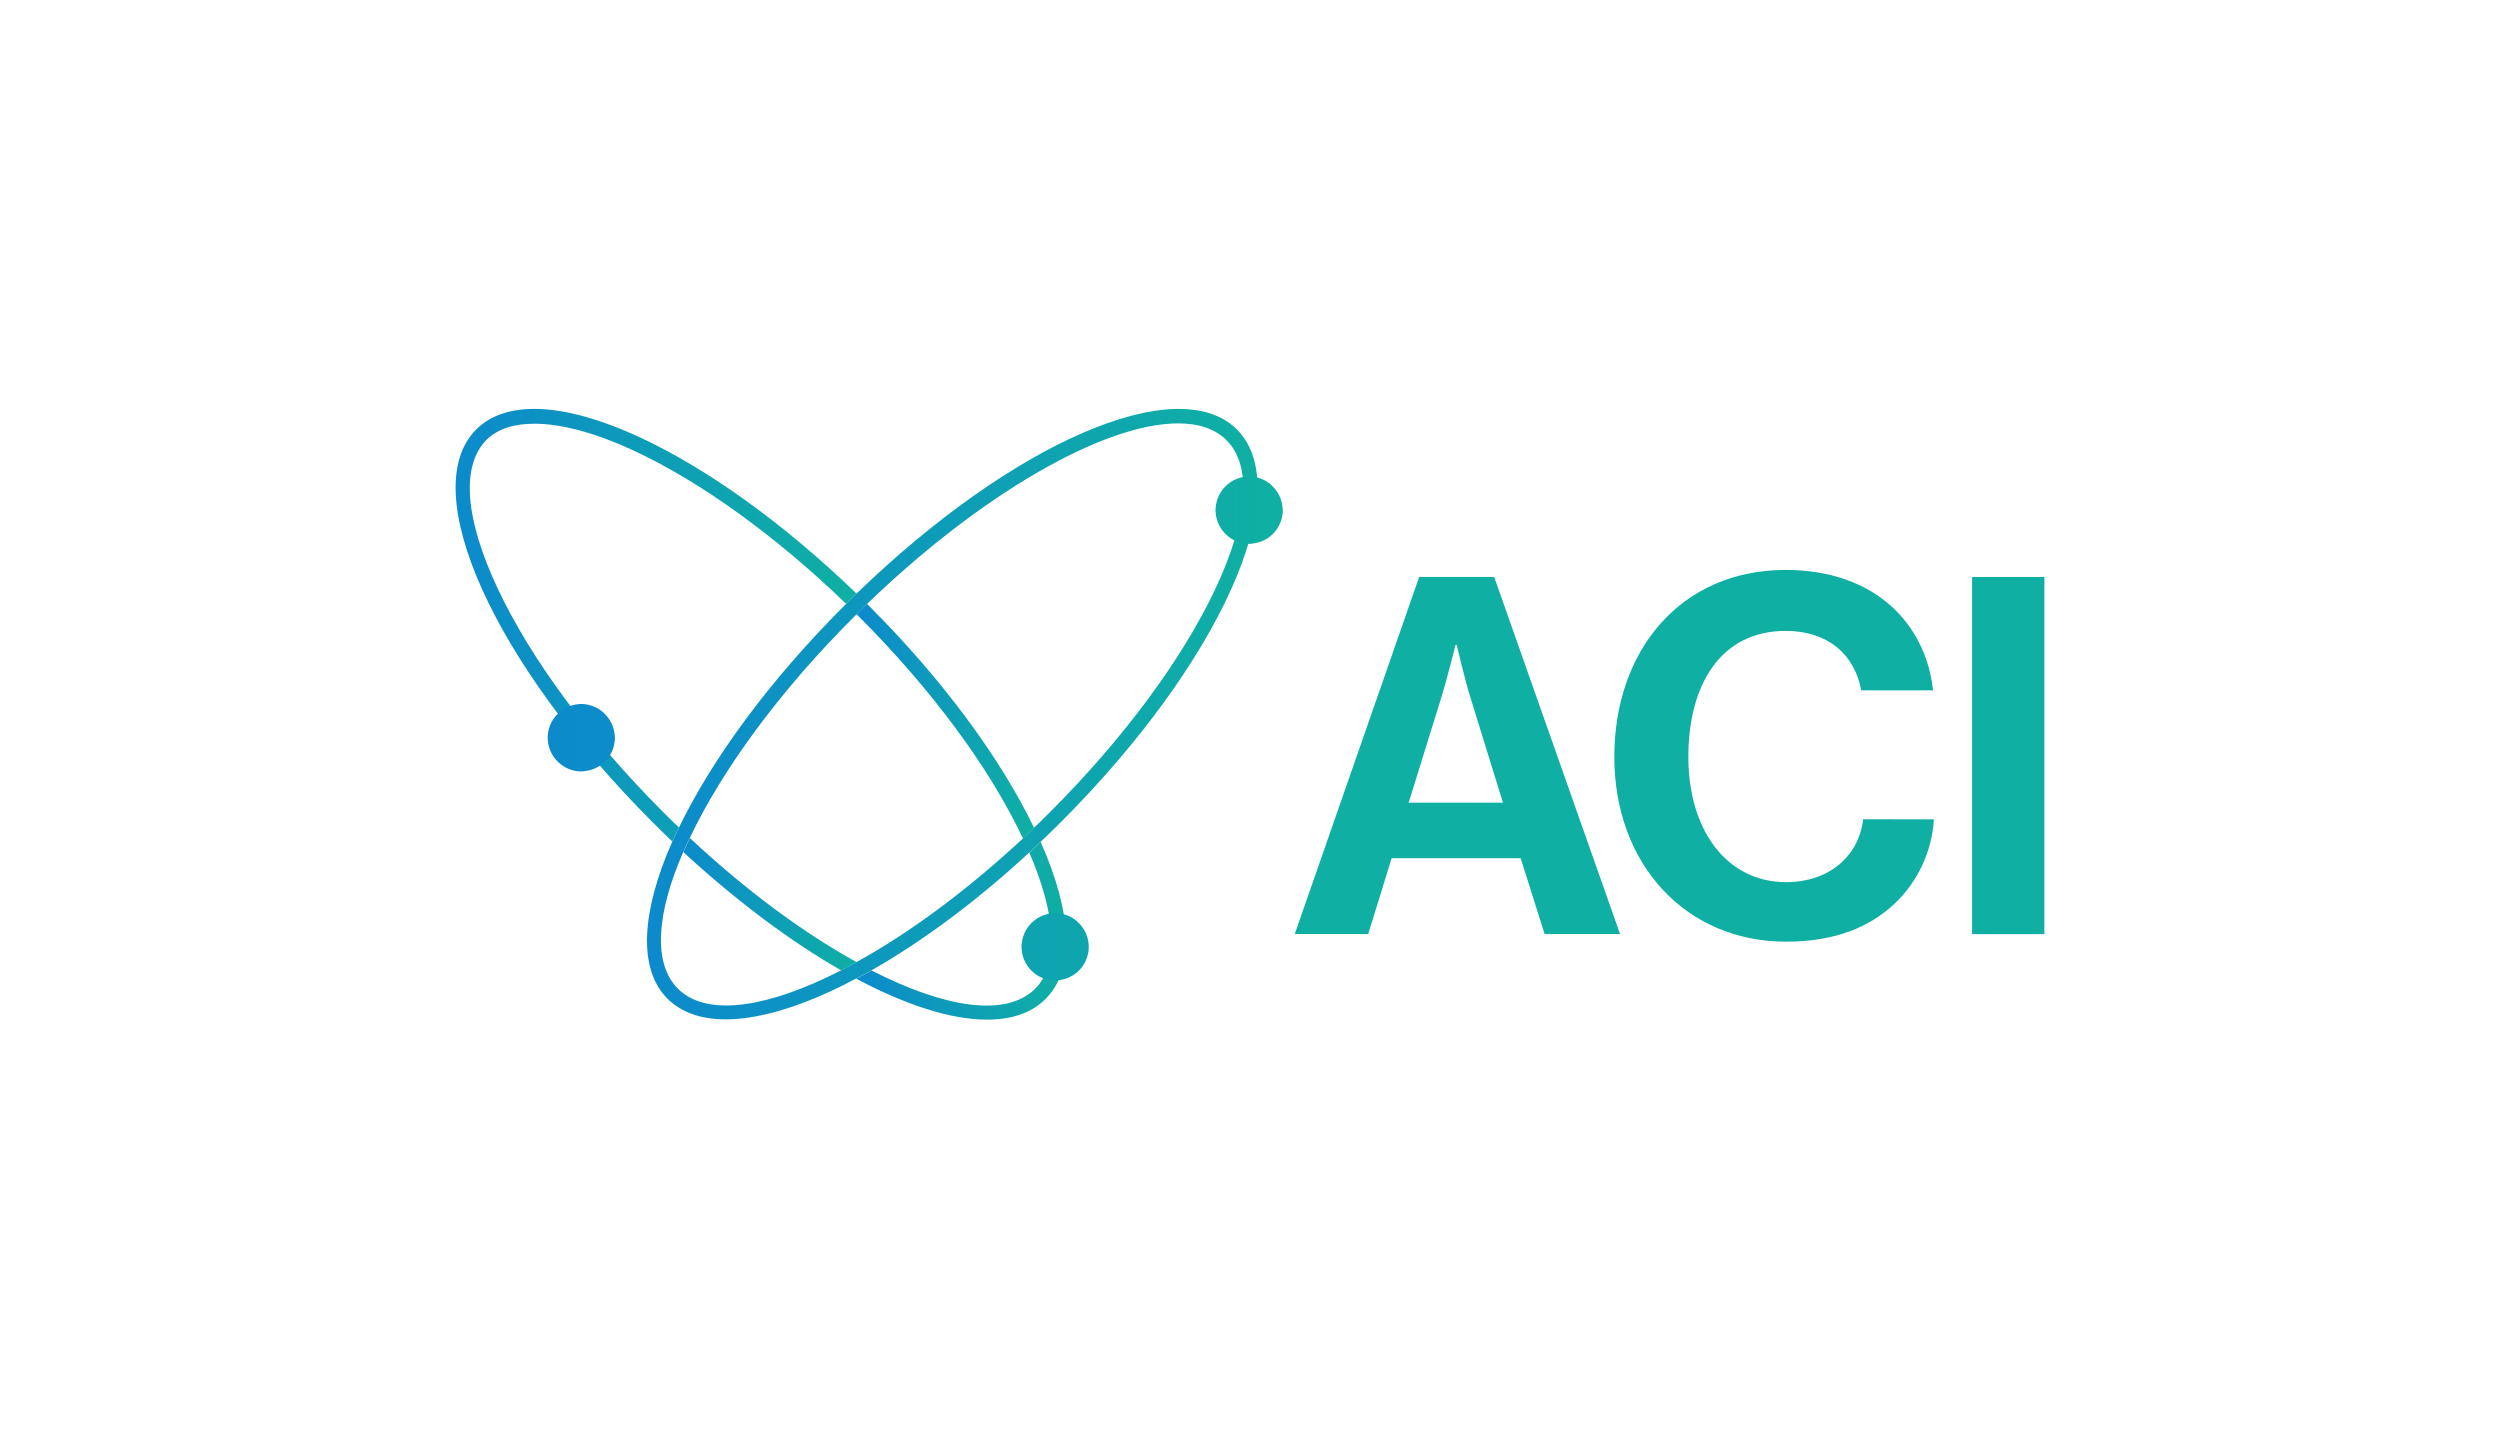
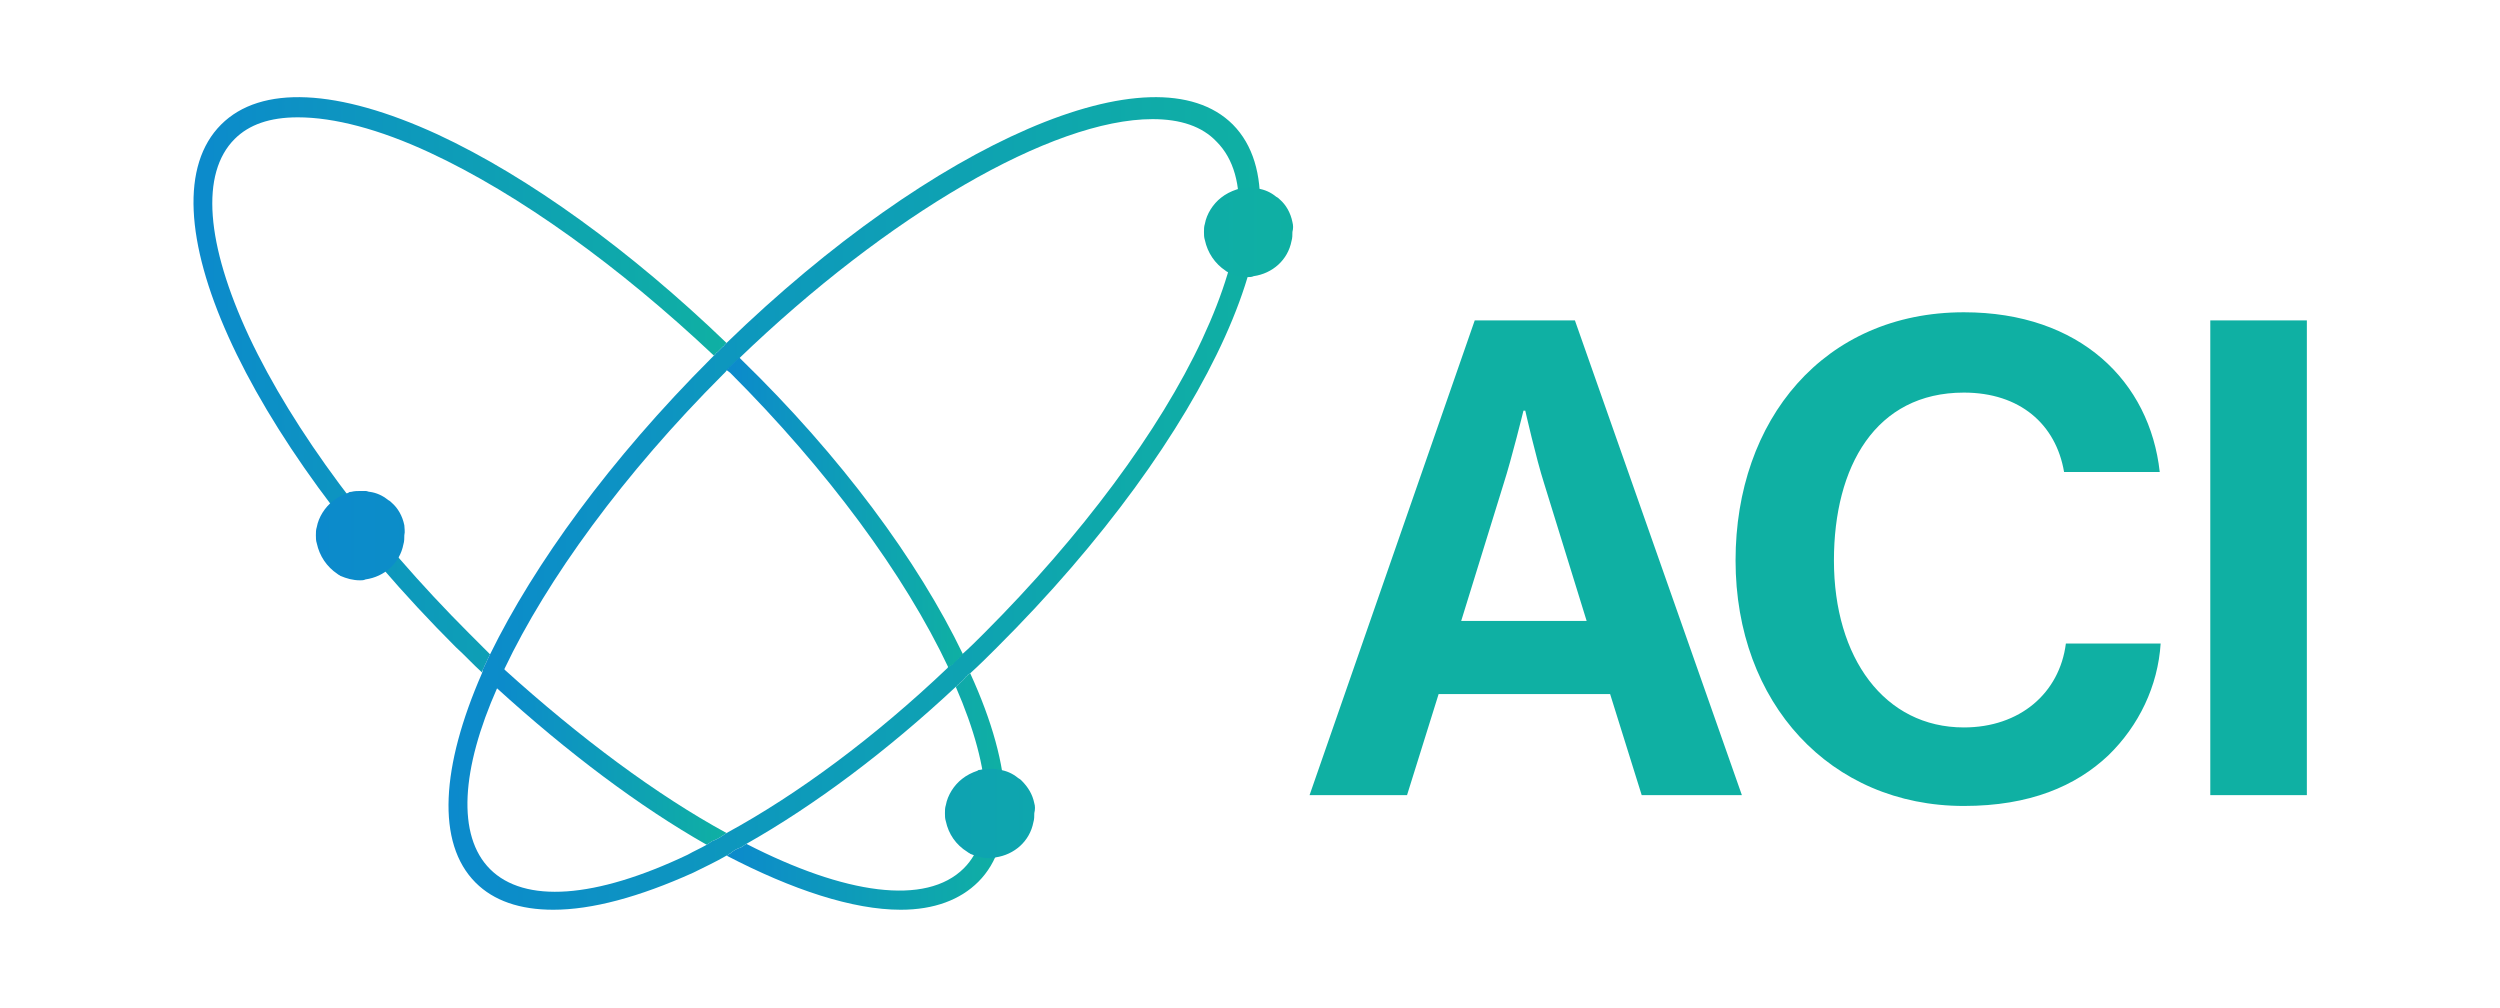
- <svg xmlns="http://www.w3.org/2000/svg" xmlns:xlink="http://www.w3.org/1999/xlink" id="Layer_1" data-name="Layer 1" viewBox="0 0 700 400">
-   <defs>
-     <style>.cls-1{fill:#0fb0a3;}.cls-2{fill:url(#linear-gradient);}.cls-3{fill:url(#linear-gradient-2);}.cls-4{fill:url(#linear-gradient-3);}.cls-5{fill:url(#linear-gradient-4);}.cls-6{fill:url(#linear-gradient-5);}.cls-7{fill:url(#linear-gradient-6);}</style>
-     <linearGradient id="linear-gradient" x1="239.71" y1="260.6" x2="298.52" y2="260.6" gradientUnits="userSpaceOnUse">
-       <stop offset="0" stop-color="#0c8acc" />
-       <stop offset="1" stop-color="#0fb0a3" />
-     </linearGradient>
-     <linearGradient id="linear-gradient-2" x1="191.34" y1="253.16" x2="239.83" y2="253.16" xlink:href="#linear-gradient" />
-     <linearGradient id="linear-gradient-3" x1="127.57" y1="175.09" x2="239.83" y2="175.09" xlink:href="#linear-gradient" />
-     <linearGradient id="linear-gradient-4" x1="181.16" y1="199.98" x2="352.12" y2="199.98" xlink:href="#linear-gradient" />
-     <linearGradient id="linear-gradient-5" x1="239.87" y1="201.93" x2="289.55" y2="201.93" xlink:href="#linear-gradient" />
-     <linearGradient id="linear-gradient-6" x1="153.26" y1="203.96" x2="359.11" y2="203.96" xlink:href="#linear-gradient" />
-   </defs>
-   <path class="cls-1" d="M418.37,161.54h-21l-34.84,100h20.56l6.57-21.24h36.12l6.72,21.24h21.12Zm-23.95,63.21,8.95-28.8c1.67-5.29,4.18-15.4,4.18-15.4h.32s2.34,10.11,4.05,15.4l8.91,28.8Zm127.27,4.65C520.42,239.88,512,247,500.13,247c-16.75,0-27.39-14.65-27.39-35.09,0-19.85,8.81-35.26,27.27-35.26,11.76,0,19.3,6.59,21.12,16.64h20.13c-2.1-19-16.63-33.71-41.25-33.71-29.53,0-48,22.67-48,52.33,0,30.09,20,51.76,48.11,51.76,13.86,0,23.51-4.2,30.37-10.64a35.48,35.48,0,0,0,11-23.62Zm30.49-67.84v100h20.25v-100Z" />
-   <path class="cls-2" d="M292.77,279.7c-3.86,3.85-9.39,5.8-16.39,5.8-10.14,0-22.79-4.09-36.67-11.49a3.1,3.1,0,0,0,.63-.32,3.19,3.19,0,0,0,.64-.32c.64-.32,1.23-.67,1.87-1a3.19,3.19,0,0,1,.64-.32,2.27,2.27,0,0,1,.55-.32c20.65,10.58,37.75,13.17,45.83,5.09,6.6-6.6,6-20.4-1.67-38.1.15-.16.31-.28.47-.44a4.38,4.38,0,0,0,.44-.4c.48-.44.91-.83,1.35-1.27a4.56,4.56,0,0,0,.44-.44,4.79,4.79,0,0,0,.48-.44C300.41,256,300.88,271.58,292.77,279.7Z" />
-   <path class="cls-3" d="M239.83,269.39a2.55,2.55,0,0,1-.56.32c-.2.12-.4.24-.64.36-.63.36-1.27.68-1.91,1l-.55.32c-.2.12-.44.2-.64.32-14.12-8.07-29.32-19.41-44.19-33.13a4,4,0,0,1,.28-.6,1.48,1.48,0,0,1,.23-.52c.24-.55.48-1.15.76-1.71a3.17,3.17,0,0,1,.28-.55,3.66,3.66,0,0,1,.28-.56C209,249.47,225.19,261.32,239.83,269.39Z" />
-   <path class="cls-4" d="M239.83,166.21a3.77,3.77,0,0,1-.4.4,4.56,4.56,0,0,1-.44.44c-.4.39-.83.79-1.23,1.23a4,4,0,0,0-.44.4l-.4.4c-19.77-19.1-40.81-34.25-59.66-43-10.58-4.9-20.13-7.44-27.65-7.44-5.85,0-10.34,1.51-13.36,4.49-7.2,7.24-6.13,22,3.1,41.65,9.31,19.81,25.77,42,46.3,62.57,1.47,1.47,2.94,2.94,4.45,4.33a43.36,43.36,0,0,1-.55,1.12c-.28.56-.52,1.11-.76,1.71a2.16,2.16,0,0,0-.28.52,4.47,4.47,0,0,1-.28.59c-1.83-1.75-3.65-3.54-5.48-5.37-44.67-44.71-66.39-93-49.41-110,8.36-8.35,24.58-7.6,45.63,2.11C198.26,131.29,219.74,146.8,239.83,166.21Z" />
-   <path class="cls-5" d="M346.35,120.27c-16.55-16.55-62.81,3.62-106.52,45.94a3.77,3.77,0,0,1-.4.4,4.56,4.56,0,0,1-.44.44c-.4.39-.83.79-1.23,1.23a4,4,0,0,0-.44.4l-.4.4-.59.59c-21.09,21.08-37,43-46.23,62.05a43.36,43.36,0,0,1-.55,1.12c-.28.56-.52,1.11-.76,1.71a2.16,2.16,0,0,0-.28.52,4.47,4.47,0,0,1-.28.59c-8.63,19.53-9.7,35.64-1.31,44,3.86,3.81,9.31,5.76,16.27,5.76,8.16,0,18.06-2.66,29.4-7.87,2.34-1.08,4.73-2.27,7.12-3.58a3.1,3.1,0,0,0,.63-.32,3.19,3.19,0,0,0,.64-.32c.64-.32,1.23-.67,1.87-1a3.19,3.19,0,0,1,.64-.32,2.27,2.27,0,0,1,.55-.32c14.36-8.19,29.56-19.49,44.16-33,.15-.16.31-.28.47-.44a4.38,4.38,0,0,0,.44-.4c.48-.44.91-.83,1.35-1.27a4.56,4.56,0,0,0,.44-.44,4.79,4.79,0,0,0,.48-.44c1.87-1.75,3.74-3.58,5.57-5.41C341.66,185.58,363.33,137.25,346.35,120.27ZM294,227.39c-1.51,1.51-3,3-4.49,4.41a2.29,2.29,0,0,0-.44.44,2.1,2.1,0,0,0-.44.4c-.44.4-.87.83-1.31,1.27a4.79,4.79,0,0,0-.48.44,1.54,1.54,0,0,0-.44.44c-15.47,14.36-31.54,26.33-46.61,34.6a2.55,2.55,0,0,1-.56.32c-.2.12-.4.24-.64.36-.63.36-1.27.68-1.91,1l-.55.32c-.2.12-.44.2-.64.32-1.35.68-2.7,1.35-4.06,2-19.61,9.23-34.4,10.34-41.64,3.1-7-7.08-6-21,1.51-38.22a4,4,0,0,1,.28-.6,1.48,1.48,0,0,1,.23-.52c.24-.55.48-1.15.76-1.71a3.17,3.17,0,0,1,.28-.55,3.66,3.66,0,0,1,.28-.56c8.91-18.82,25-41,46.06-62,.2-.2.44-.44.64-.6a1.64,1.64,0,0,1,.39-.4,2.29,2.29,0,0,1,.44-.44c.4-.43.8-.83,1.23-1.23l.4-.4.44-.43c31.46-30.39,66.07-50.6,87.15-50.6,5.85,0,10.42,1.59,13.53,4.69,7.24,7.24,6.12,22-3.11,41.65C331,184.63,314.57,206.82,294,227.39Z" />
-   <path class="cls-6" d="M289.55,231.8a2.29,2.29,0,0,0-.44.44,2.1,2.1,0,0,0-.44.4c-.44.4-.87.83-1.31,1.27a4.79,4.79,0,0,0-.48.44,1.54,1.54,0,0,0-.44.44c-9.3-19.77-25.61-41.81-46-62.21l-.59-.6a1.64,1.64,0,0,1,.39-.4,2.29,2.29,0,0,1,.44-.44c.4-.43.8-.83,1.23-1.23l.4-.4.44-.43.6.59C263.69,190,280,212,289.55,231.8Z" />
-   <path class="cls-7" d="M304.63,263.11a9.27,9.27,0,0,0-2.72-4.8,4.49,4.49,0,0,0-.67-.63,9.69,9.69,0,0,0-3.76-1.78h0a5.47,5.47,0,0,0-1.05-.17,4.62,4.62,0,0,0-1-.07,8.26,8.26,0,0,0-2,.24,4,4,0,0,0-.57.16,8.55,8.55,0,0,0-3.25,1.68,9.28,9.28,0,0,0-3.39,5.57,9.78,9.78,0,0,0-.2,1.78,15.69,15.69,0,0,0,.16,1.72,9.49,9.49,0,0,0,4.47,6.41,6,6,0,0,0,.6.33,9.18,9.18,0,0,0,4.2,1,4.15,4.15,0,0,0,1.14-.13h.07a9.35,9.35,0,0,0,8-7.42,9,9,0,0,0,.2-1.88A10,10,0,0,0,304.63,263.11Zm54.28-122.27a9.1,9.1,0,0,0-2.72-4.8,3.73,3.73,0,0,0-.67-.64,9.77,9.77,0,0,0-3.76-1.78h0a6.23,6.23,0,0,0-1-.16,4.76,4.76,0,0,0-1-.07,8.61,8.61,0,0,0-2,.23,4.11,4.11,0,0,0-.57.17,8.38,8.38,0,0,0-3.26,1.68,9.3,9.3,0,0,0-3.39,5.57,9.68,9.68,0,0,0-.2,1.78,13.57,13.57,0,0,0,.17,1.71,9.49,9.49,0,0,0,4.46,6.41,4.66,4.66,0,0,0,.61.34,9.13,9.13,0,0,0,4.19,1,4.06,4.06,0,0,0,1.14-.13h.07a9.34,9.34,0,0,0,8-7.42,8.33,8.33,0,0,0,.2-1.88A9.3,9.3,0,0,0,358.91,140.84Zm-187,63.72a9.16,9.16,0,0,0-2.72-4.8,5.13,5.13,0,0,0-.67-.64,9.61,9.61,0,0,0-3.76-1.77h0a5.5,5.5,0,0,0-1-.17,4.76,4.76,0,0,0-1-.07,8.12,8.12,0,0,0-2,.24,4,4,0,0,0-.57.16,8.52,8.52,0,0,0-3.26,1.68,9.3,9.3,0,0,0-3.39,5.57,9.68,9.68,0,0,0-.2,1.78,13.38,13.38,0,0,0,.17,1.71,9.49,9.49,0,0,0,4.46,6.41,4.56,4.56,0,0,0,.6.34,9.21,9.21,0,0,0,4.2,1,4.1,4.1,0,0,0,1.14-.13h.07a9.35,9.35,0,0,0,8-7.42,9,9,0,0,0,.2-1.88A10,10,0,0,0,171.92,204.56Z" />
+ <svg xmlns="http://www.w3.org/2000/svg" version="1.1" id="Layer_1" x="0px" y="0px" viewBox="0 0 277 111.6" style="enable-background:new 0 0 277 111.6;" xml:space="preserve">
+   <style type="text/css">
+ 	.st0{fill:#0FB0A3;}
+ 	.st1{fill:url(#SVGID_1_);}
+ 	.st2{fill:url(#SVGID_2_);}
+ 	.st3{fill:url(#SVGID_3_);}
+ 	.st4{fill:url(#SVGID_4_);}
+ 	.st5{fill:url(#SVGID_5_);}
+ 	.st6{fill:url(#SVGID_6_);}
+ </style>
+   <path class="st0" d="M174.5,35.5h-11.1l-18.3,52.6h10.8l3.5-11.2h19l3.5,11.2H193L174.5,35.5z M161.9,68.8l4.7-15.2  c0.9-2.8,2.2-8.1,2.2-8.1h0.2c0,0,1.2,5.3,2.1,8.1l4.7,15.2H161.9z M228.9,71.3c-0.7,5.5-5.1,9.3-11.3,9.3  c-8.8,0-14.4-7.7-14.4-18.5c0-10.4,4.6-18.6,14.4-18.6c6.2,0,10.2,3.5,11.1,8.8h10.6c-1.1-10-8.8-17.7-21.7-17.7  c-15.5,0-25.3,11.9-25.3,27.5c0,15.8,10.5,27.2,25.3,27.2c7.3,0,12.4-2.2,16-5.6c3.4-3.3,5.5-7.7,5.8-12.4H228.9z M244.9,35.5v52.6  h10.7V35.5H244.9z" />
+   <linearGradient id="SVGID_1_" gradientUnits="userSpaceOnUse" x1="80.427" y1="486.157" x2="111.382" y2="486.157" gradientTransform="matrix(1 0 0 1 0 -398.44)">
+     <stop offset="0" style="stop-color:#0C8ACC" />
+     <stop offset="1" style="stop-color:#0FB0A3" />
+   </linearGradient>
+   <path class="st1" d="M108.4,97.7c-2,2-4.9,3.1-8.6,3.1c-5.3,0-12-2.2-19.3-6c0.1,0,0.2-0.1,0.3-0.2c0.1,0,0.2-0.1,0.3-0.2  c0.3-0.2,0.6-0.4,1-0.5c0.1-0.1,0.2-0.1,0.3-0.2c0.1-0.1,0.2-0.1,0.3-0.2c10.9,5.6,19.9,6.9,24.1,2.7c3.5-3.5,3.2-10.7-0.9-20.1  c0.1-0.1,0.2-0.1,0.2-0.2c0.1-0.1,0.2-0.1,0.2-0.2c0.3-0.2,0.5-0.4,0.7-0.7c0.1-0.1,0.2-0.1,0.2-0.2c0.1-0.1,0.2-0.1,0.3-0.2  C112.4,85.3,112.6,93.5,108.4,97.7z" />
+   <linearGradient id="SVGID_2_" gradientUnits="userSpaceOnUse" x1="54.98" y1="482.307" x2="80.48" y2="482.307" gradientTransform="matrix(1 0 0 1 0 -398.44)">
+     <stop offset="0" style="stop-color:#0C8ACC" />
+     <stop offset="1" style="stop-color:#0FB0A3" />
+   </linearGradient>
+   <path class="st2" d="M80.5,92.3c-0.1,0.1-0.2,0.1-0.3,0.2c-0.1,0.1-0.2,0.1-0.3,0.2c-0.3,0.2-0.7,0.4-1,0.5l-0.3,0.2  c-0.1,0.1-0.2,0.1-0.3,0.2C70.9,89.4,62.9,83.4,55,76.2c0-0.1,0.1-0.2,0.1-0.3c0-0.1,0.1-0.2,0.1-0.3c0.1-0.3,0.3-0.6,0.4-0.9  c0-0.1,0.1-0.2,0.1-0.3c0-0.1,0.1-0.2,0.1-0.3C64.3,81.8,72.8,88.1,80.5,92.3z" />
+   <linearGradient id="SVGID_3_" gradientUnits="userSpaceOnUse" x1="21.42" y1="441.09" x2="80.48" y2="441.09" gradientTransform="matrix(1 0 0 1 0 -398.44)">
+     <stop offset="0" style="stop-color:#0C8ACC" />
+     <stop offset="1" style="stop-color:#0FB0A3" />
+   </linearGradient>
+   <path class="st3" d="M80.5,38c-0.1,0.1-0.1,0.1-0.2,0.2c-0.1,0.1-0.1,0.2-0.2,0.2c-0.2,0.2-0.4,0.4-0.6,0.6  c-0.1,0.1-0.2,0.1-0.2,0.2l-0.2,0.2c-10.5-9.9-21.6-17.9-31.5-22.5C42,14.3,37,13,33,13c-3.1,0-5.4,0.8-7,2.4  c-3.8,3.8-3.2,11.6,1.6,21.9C32.5,47.7,41.2,59.4,52,70.2c0.8,0.8,1.5,1.5,2.3,2.3c-0.1,0.2-0.2,0.4-0.3,0.6  c-0.1,0.3-0.3,0.6-0.4,0.9c0,0-0.1,0.1-0.1,0.2s-0.1,0.2-0.1,0.3c-1-0.9-1.9-1.9-2.9-2.8c-23.5-23.5-35-48.9-26-57.9  c4.4-4.4,12.9-4,24,1.1C58.6,19.6,69.9,27.8,80.5,38z" />
+   <linearGradient id="SVGID_4_" gradientUnits="userSpaceOnUse" x1="49.675" y1="454.24" x2="139.597" y2="454.24" gradientTransform="matrix(1 0 0 1 0 -398.44)">
+     <stop offset="0" style="stop-color:#0C8ACC" />
+     <stop offset="1" style="stop-color:#0FB0A3" />
+   </linearGradient>
+   <path class="st4" d="M136.6,13.8c-8.7-8.7-33.1,1.9-56.1,24.2c-0.1,0.1-0.1,0.1-0.2,0.2c-0.1,0.1-0.1,0.2-0.2,0.2  c-0.2,0.2-0.4,0.4-0.6,0.6c-0.1,0.1-0.2,0.1-0.2,0.2l-0.2,0.2l-0.3,0.3C67.6,50.9,59.2,62.5,54.3,72.5c-0.1,0.2-0.2,0.4-0.3,0.6  c-0.1,0.3-0.3,0.6-0.4,0.9c-0.1,0.1-0.1,0.2-0.1,0.3c0,0.1-0.1,0.2-0.1,0.3c-4.5,10.3-5.1,18.8-0.7,23.2c2,2,4.9,3,8.6,3  c4.3,0,9.5-1.4,15.5-4.1c1.2-0.6,2.5-1.2,3.7-1.9c0.1,0,0.2-0.1,0.3-0.2c0.1,0,0.2-0.1,0.3-0.2c0.3-0.2,0.6-0.4,1-0.5  c0.1-0.1,0.2-0.1,0.3-0.2c0.1-0.1,0.2-0.1,0.3-0.2c7.6-4.3,15.6-10.3,23.2-17.4c0.1-0.1,0.2-0.1,0.2-0.2c0.1-0.1,0.2-0.1,0.2-0.2  c0.3-0.2,0.5-0.4,0.7-0.7c0.1-0.1,0.2-0.1,0.2-0.2c0.1-0.1,0.2-0.1,0.3-0.2c1-0.9,2-1.9,2.9-2.8C134.1,48.2,145.5,22.8,136.6,13.8z   M109,70.2c-0.8,0.8-1.6,1.6-2.4,2.3c-0.1,0.1-0.2,0.1-0.2,0.2c-0.1,0.1-0.2,0.1-0.2,0.2c-0.2,0.2-0.5,0.4-0.7,0.7  c-0.1,0.1-0.2,0.1-0.3,0.2c-0.1,0.1-0.2,0.1-0.2,0.2c-8.1,7.7-16.6,14-24.5,18.3c-0.1,0.1-0.2,0.1-0.3,0.2c-0.1,0.1-0.2,0.1-0.3,0.2  c-0.3,0.2-0.7,0.4-1,0.5l-0.3,0.2c-0.1,0.1-0.2,0.1-0.3,0.2c-0.7,0.4-1.4,0.7-2.1,1.1c-10.3,4.9-18.1,5.4-21.9,1.6  c-3.7-3.7-3.2-11.1,0.8-20.1c0-0.1,0.1-0.2,0.1-0.3c0-0.1,0.1-0.2,0.1-0.3c0.1-0.3,0.3-0.6,0.4-0.9c0-0.1,0.1-0.2,0.1-0.3  c0-0.1,0.1-0.2,0.1-0.3c4.7-9.9,13.2-21.6,24.2-32.6c0.1-0.1,0.2-0.2,0.3-0.3c0.1-0.1,0.1-0.2,0.2-0.2c0.1-0.1,0.1-0.2,0.2-0.2  c0.2-0.2,0.4-0.4,0.6-0.6l0.2-0.2l0.2-0.2c16.6-16,34.8-26.6,45.9-26.6c3.1,0,5.5,0.8,7.1,2.5c3.8,3.8,3.2,11.6-1.6,21.9  C128.5,47.7,119.8,59.4,109,70.2z" />
+   <linearGradient id="SVGID_5_" gradientUnits="userSpaceOnUse" x1="80.48" y1="455.257" x2="106.639" y2="455.257" gradientTransform="matrix(1 0 0 1 0 -398.44)">
+     <stop offset="0" style="stop-color:#0C8ACC" />
+     <stop offset="1" style="stop-color:#0FB0A3" />
+   </linearGradient>
+   <path class="st5" d="M106.7,72.5c-0.1,0.1-0.2,0.1-0.2,0.2c-0.1,0.1-0.2,0.1-0.2,0.2c-0.2,0.2-0.5,0.4-0.7,0.7  c-0.1,0.1-0.2,0.1-0.3,0.2c-0.1,0.1-0.2,0.1-0.2,0.2c-4.9-10.4-13.5-22-24.2-32.7L80.5,41c0.1-0.1,0.1-0.2,0.2-0.2  c0.1-0.1,0.1-0.2,0.2-0.2c0.2-0.2,0.4-0.4,0.6-0.6l0.2-0.2l0.2-0.2l0.3,0.3C93.1,50.5,101.7,62.1,106.7,72.5z" />
+   <linearGradient id="SVGID_6_" gradientUnits="userSpaceOnUse" x1="34.98" y1="456.407" x2="143.255" y2="456.407" gradientTransform="matrix(1 0 0 1 0 -398.44)">
+     <stop offset="0" style="stop-color:#0C8ACC" />
+     <stop offset="1" style="stop-color:#0FB0A3" />
+   </linearGradient>
+   <path class="st6" d="M114.6,89c-0.2-1-0.7-1.8-1.4-2.5c-0.1-0.1-0.2-0.2-0.4-0.3c-0.6-0.5-1.3-0.8-2-0.9l0,0c-0.2,0-0.4-0.1-0.6-0.1  s-0.4,0-0.5,0c-0.4,0-0.7,0-1.1,0.1c-0.1,0-0.2,0-0.3,0.1c-0.6,0.2-1.2,0.5-1.7,0.9c-0.9,0.7-1.6,1.8-1.8,2.9  c-0.1,0.3-0.1,0.6-0.1,0.9s0,0.6,0.1,0.9c0.3,1.4,1.1,2.6,2.4,3.4c0.1,0.1,0.2,0.1,0.3,0.2c0.7,0.3,1.4,0.5,2.2,0.5  c0.2,0,0.4,0,0.6-0.1l0,0c2.1-0.3,3.8-1.8,4.2-3.9c0.1-0.3,0.1-0.7,0.1-1C114.7,89.7,114.7,89.3,114.6,89z M143.2,24.6  c-0.2-1-0.7-1.9-1.4-2.5c-0.1-0.1-0.2-0.2-0.4-0.3c-0.6-0.5-1.3-0.8-2-0.9l0,0c-0.2,0-0.3-0.1-0.5-0.1s-0.4,0-0.5,0  c-0.4,0-0.7,0-1.1,0.1c-0.1,0-0.2,0.1-0.3,0.1c-0.6,0.2-1.2,0.5-1.7,0.9c-0.9,0.7-1.6,1.8-1.8,2.9c-0.1,0.3-0.1,0.6-0.1,0.9  s0,0.6,0.1,0.9c0.3,1.4,1.1,2.6,2.3,3.4c0.1,0.1,0.2,0.1,0.3,0.2c0.7,0.3,1.4,0.5,2.2,0.5c0.2,0,0.4,0,0.6-0.1l0,0  c2.1-0.3,3.8-1.8,4.2-3.9c0.1-0.3,0.1-0.7,0.1-1C143.3,25.3,143.3,25,143.2,24.6z M44.8,58.2c-0.2-1-0.7-1.9-1.4-2.5  c-0.1-0.1-0.2-0.2-0.4-0.3c-0.6-0.5-1.3-0.8-2-0.9l0,0c-0.2,0-0.3-0.1-0.5-0.1s-0.4,0-0.5,0c-0.4,0-0.7,0-1.1,0.1  c-0.1,0-0.2,0-0.3,0.1c-0.6,0.2-1.2,0.5-1.7,0.9c-0.9,0.7-1.6,1.8-1.8,2.9C35,58.7,35,59,35,59.3c0,0.3,0,0.6,0.1,0.9  c0.3,1.4,1.1,2.6,2.3,3.4c0.1,0.1,0.2,0.1,0.3,0.2c0.7,0.3,1.4,0.5,2.2,0.5c0.2,0,0.4,0,0.6-0.1l0,0c2.1-0.3,3.8-1.8,4.2-3.9  c0.1-0.3,0.1-0.7,0.1-1C44.9,58.9,44.8,58.5,44.8,58.2L44.8,58.2z" />
</svg>
